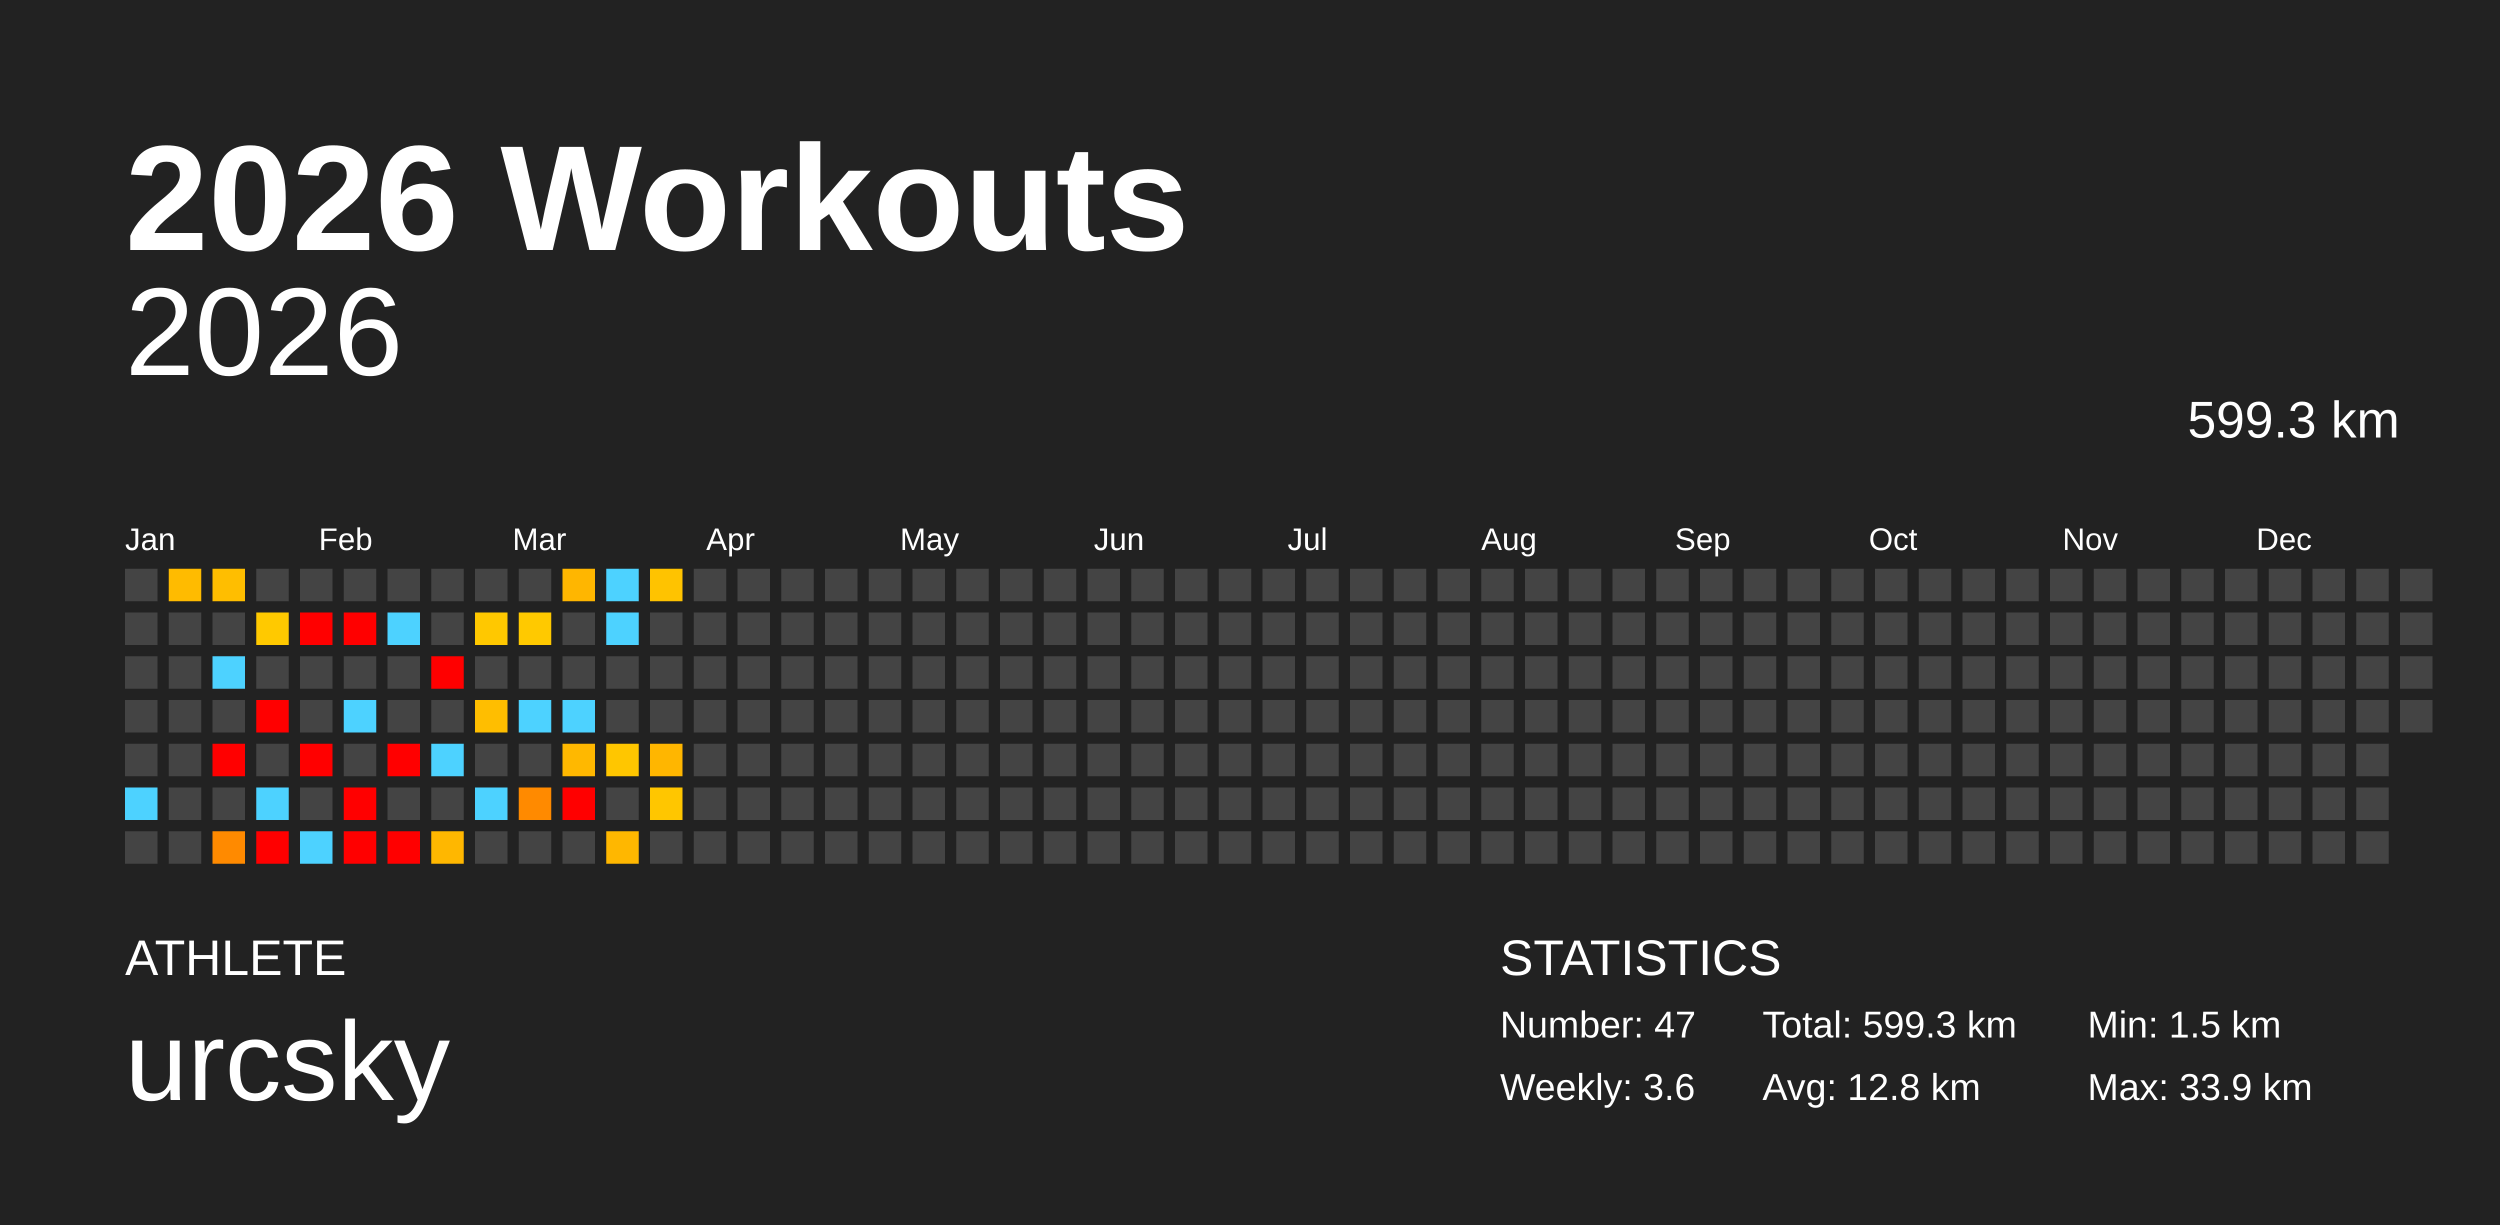
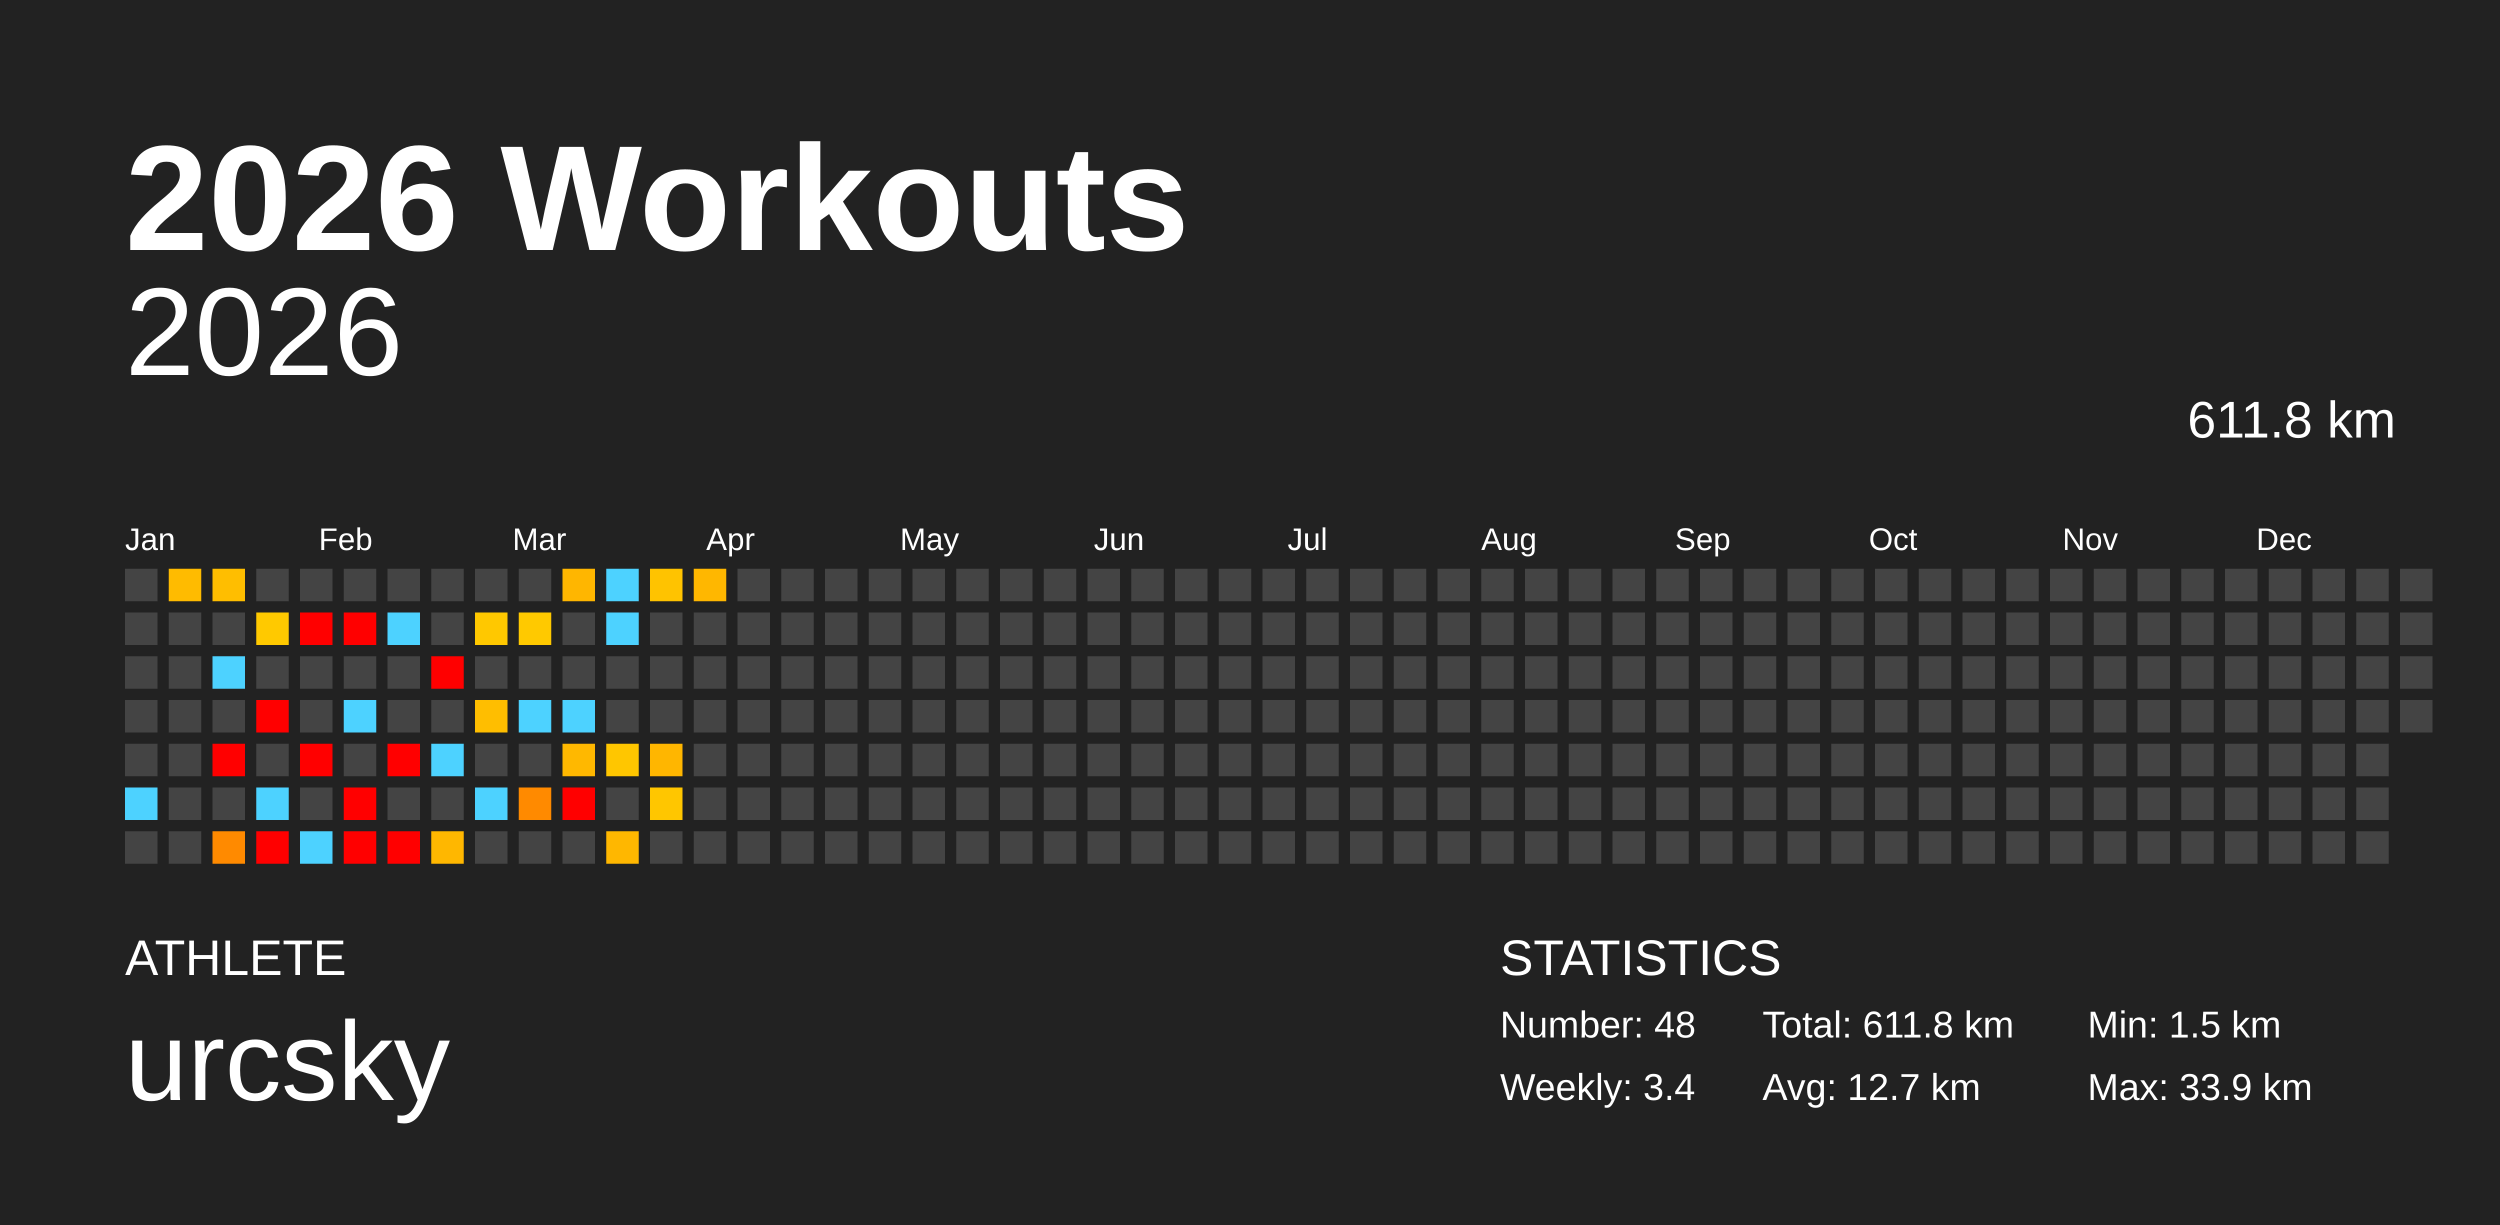
<svg xmlns="http://www.w3.org/2000/svg" baseProfile="full" height="98mm" version="1.1" viewBox="0,0,200,98" width="200mm">
  <defs />
  <rect fill="#222222" height="98" width="200" x="0" y="0" />
  <text fill="#FFFFFF" style="font-size:12px; font-family:Arial; font-weight:bold;" x="10" y="20">2026 Workouts</text>
  <text fill="#FFFFFF" style="font-size:4px; font-family:Arial" x="10" y="78">ATHLETE</text>
  <text fill="#FFFFFF" style="font-size:9px; font-family:Arial" x="10" y="88">urcsky</text>
  <text fill="#FFFFFF" style="font-size:4px; font-family:Arial" x="120" y="78">STATISTICS</text>
-   <text fill="#FFFFFF" style="font-size:3px; font-family:Arial" x="120" y="83">Number: 47</text>
-   <text fill="#FFFFFF" style="font-size:3px; font-family:Arial" x="120" y="88">Weekly: 3.6</text>
-   <text fill="#FFFFFF" style="font-size:3px; font-family:Arial" x="141" y="83">Total: 599.3 km</text>
-   <text fill="#FFFFFF" style="font-size:3px; font-family:Arial" x="141" y="88">Avg: 12.8 km</text>
+   <text fill="#FFFFFF" style="font-size:3px; font-family:Arial" x="120" y="83">Number: 48</text>
+   <text fill="#FFFFFF" style="font-size:3px; font-family:Arial" x="120" y="88">Weekly: 3.4</text>
+   <text fill="#FFFFFF" style="font-size:3px; font-family:Arial" x="141" y="83">Total: 611.8 km</text>
+   <text fill="#FFFFFF" style="font-size:3px; font-family:Arial" x="141" y="88">Avg: 12.7 km</text>
  <text fill="#FFFFFF" style="font-size:3px; font-family:Arial" x="167" y="83">Min: 1.5 km</text>
  <text fill="#FFFFFF" style="font-size:3px; font-family:Arial" x="167" y="88">Max: 33.9 km</text>
  <text alignment-baseline="hanging" fill="#FFFFFF" style="font-size:10.0px; font-family:Arial;" x="10" y="30">2026</text>
-   <text alignment-baseline="hanging" fill="#FFFFFF" style="font-size:4.125px; font-family:Arial;" x="175" y="35">599.3 km</text>
+   <text alignment-baseline="hanging" fill="#FFFFFF" style="font-size:4.125px; font-family:Arial;" x="175" y="35">611.8 km</text>
  <text fill="#FFFFFF" style="font-size:2.5px; font-family:Arial" x="10.0" y="44">Jan</text>
  <text fill="#FFFFFF" style="font-size:2.5px; font-family:Arial" x="25.5" y="44">Feb</text>
  <text fill="#FFFFFF" style="font-size:2.5px; font-family:Arial" x="41.0" y="44">Mar</text>
  <text fill="#FFFFFF" style="font-size:2.5px; font-family:Arial" x="56.5" y="44">Apr</text>
  <text fill="#FFFFFF" style="font-size:2.5px; font-family:Arial" x="72.0" y="44">May</text>
  <text fill="#FFFFFF" style="font-size:2.5px; font-family:Arial" x="87.5" y="44">Jun</text>
  <text fill="#FFFFFF" style="font-size:2.5px; font-family:Arial" x="103.0" y="44">Jul</text>
  <text fill="#FFFFFF" style="font-size:2.5px; font-family:Arial" x="118.5" y="44">Aug</text>
  <text fill="#FFFFFF" style="font-size:2.5px; font-family:Arial" x="134.0" y="44">Sep</text>
  <text fill="#FFFFFF" style="font-size:2.5px; font-family:Arial" x="149.5" y="44">Oct</text>
  <text fill="#FFFFFF" style="font-size:2.5px; font-family:Arial" x="165.0" y="44">Nov</text>
  <text fill="#FFFFFF" style="font-size:2.5px; font-family:Arial" x="180.5" y="44">Dec</text>
  <rect fill="#444444" height="2.6" width="2.6" x="10.0" y="45.5" />
  <rect fill="#444444" height="2.6" width="2.6" x="10.0" y="49.0" />
  <rect fill="#444444" height="2.6" width="2.6" x="10.0" y="52.5" />
  <rect fill="#444444" height="2.6" width="2.6" x="10.0" y="56.0" />
  <rect fill="#444444" height="2.6" width="2.6" x="10.0" y="59.5" />
  <rect fill="#4dd2ff" height="2.6" width="2.6" x="10.0" y="63.0" />
  <rect fill="#444444" height="2.6" width="2.6" x="10.0" y="66.5" />
  <rect fill="#ffbb00" height="2.6" width="2.6" x="13.5" y="45.5" />
  <rect fill="#444444" height="2.6" width="2.6" x="13.5" y="49.0" />
  <rect fill="#444444" height="2.6" width="2.6" x="13.5" y="52.5" />
  <rect fill="#444444" height="2.6" width="2.6" x="13.5" y="56.0" />
  <rect fill="#444444" height="2.6" width="2.6" x="13.5" y="59.5" />
  <rect fill="#444444" height="2.6" width="2.6" x="13.5" y="63.0" />
  <rect fill="#444444" height="2.6" width="2.6" x="13.5" y="66.5" />
  <rect fill="#ffbe00" height="2.6" width="2.6" x="17.0" y="45.5" />
  <rect fill="#444444" height="2.6" width="2.6" x="17.0" y="49.0" />
  <rect fill="#4dd2ff" height="2.6" width="2.6" x="17.0" y="52.5" />
  <rect fill="#444444" height="2.6" width="2.6" x="17.0" y="56.0" />
  <rect fill="red" height="2.6" width="2.6" x="17.0" y="59.5" />
  <rect fill="#444444" height="2.6" width="2.6" x="17.0" y="63.0" />
  <rect fill="#ff8a00" height="2.6" width="2.6" x="17.0" y="66.5" />
  <rect fill="#444444" height="2.6" width="2.6" x="20.5" y="45.5" />
  <rect fill="#ffc900" height="2.6" width="2.6" x="20.5" y="49.0" />
  <rect fill="#444444" height="2.6" width="2.6" x="20.5" y="52.5" />
  <rect fill="red" height="2.6" width="2.6" x="20.5" y="56.0" />
  <rect fill="#444444" height="2.6" width="2.6" x="20.5" y="59.5" />
  <rect fill="#4dd2ff" height="2.6" width="2.6" x="20.5" y="63.0" />
  <rect fill="red" height="2.6" width="2.6" x="20.5" y="66.5" />
  <rect fill="#444444" height="2.6" width="2.6" x="24.0" y="45.5" />
  <rect fill="red" height="2.6" width="2.6" x="24.0" y="49.0" />
  <rect fill="#444444" height="2.6" width="2.6" x="24.0" y="52.5" />
  <rect fill="#444444" height="2.6" width="2.6" x="24.0" y="56.0" />
  <rect fill="red" height="2.6" width="2.6" x="24.0" y="59.5" />
  <rect fill="#444444" height="2.6" width="2.6" x="24.0" y="63.0" />
  <rect fill="#4dd2ff" height="2.6" width="2.6" x="24.0" y="66.5" />
  <rect fill="#444444" height="2.6" width="2.6" x="27.5" y="45.5" />
  <rect fill="red" height="2.6" width="2.6" x="27.5" y="49.0" />
  <rect fill="#444444" height="2.6" width="2.6" x="27.5" y="52.5" />
  <rect fill="#4dd2ff" height="2.6" width="2.6" x="27.5" y="56.0" />
  <rect fill="#444444" height="2.6" width="2.6" x="27.5" y="59.5" />
  <rect fill="red" height="2.6" width="2.6" x="27.5" y="63.0" />
  <rect fill="red" height="2.6" width="2.6" x="27.5" y="66.5" />
  <rect fill="#444444" height="2.6" width="2.6" x="31.0" y="45.5" />
  <rect fill="#4dd2ff" height="2.6" width="2.6" x="31.0" y="49.0" />
  <rect fill="#444444" height="2.6" width="2.6" x="31.0" y="52.5" />
  <rect fill="#444444" height="2.6" width="2.6" x="31.0" y="56.0" />
  <rect fill="red" height="2.6" width="2.6" x="31.0" y="59.5" />
  <rect fill="#444444" height="2.6" width="2.6" x="31.0" y="63.0" />
  <rect fill="red" height="2.6" width="2.6" x="31.0" y="66.5" />
  <rect fill="#444444" height="2.6" width="2.6" x="34.5" y="45.5" />
  <rect fill="#444444" height="2.6" width="2.6" x="34.5" y="49.0" />
  <rect fill="red" height="2.6" width="2.6" x="34.5" y="52.5" />
  <rect fill="#444444" height="2.6" width="2.6" x="34.5" y="56.0" />
  <rect fill="#4dd2ff" height="2.6" width="2.6" x="34.5" y="59.5" />
  <rect fill="#444444" height="2.6" width="2.6" x="34.5" y="63.0" />
  <rect fill="#ffb700" height="2.6" width="2.6" x="34.5" y="66.5" />
  <rect fill="#444444" height="2.6" width="2.6" x="38.0" y="45.5" />
  <rect fill="#ffc800" height="2.6" width="2.6" x="38.0" y="49.0" />
  <rect fill="#444444" height="2.6" width="2.6" x="38.0" y="52.5" />
  <rect fill="#ffbe00" height="2.6" width="2.6" x="38.0" y="56.0" />
  <rect fill="#444444" height="2.6" width="2.6" x="38.0" y="59.5" />
  <rect fill="#4dd2ff" height="2.6" width="2.6" x="38.0" y="63.0" />
  <rect fill="#444444" height="2.6" width="2.6" x="38.0" y="66.5" />
  <rect fill="#444444" height="2.6" width="2.6" x="41.5" y="45.5" />
  <rect fill="#ffc900" height="2.6" width="2.6" x="41.5" y="49.0" />
  <rect fill="#444444" height="2.6" width="2.6" x="41.5" y="52.5" />
  <rect fill="#4dd2ff" height="2.6" width="2.6" x="41.5" y="56.0" />
  <rect fill="#444444" height="2.6" width="2.6" x="41.5" y="59.5" />
  <rect fill="#ff8a00" height="2.6" width="2.6" x="41.5" y="63.0" />
  <rect fill="#444444" height="2.6" width="2.6" x="41.5" y="66.5" />
  <rect fill="#ffb600" height="2.6" width="2.6" x="45.0" y="45.5" />
  <rect fill="#444444" height="2.6" width="2.6" x="45.0" y="49.0" />
  <rect fill="#444444" height="2.6" width="2.6" x="45.0" y="52.5" />
  <rect fill="#4dd2ff" height="2.6" width="2.6" x="45.0" y="56.0" />
  <rect fill="#ffb800" height="2.6" width="2.6" x="45.0" y="59.5" />
  <rect fill="red" height="2.6" width="2.6" x="45.0" y="63.0" />
  <rect fill="#444444" height="2.6" width="2.6" x="45.0" y="66.5" />
  <rect fill="#4dd2ff" height="2.6" width="2.6" x="48.5" y="45.5" />
  <rect fill="#4dd2ff" height="2.6" width="2.6" x="48.5" y="49.0" />
  <rect fill="#444444" height="2.6" width="2.6" x="48.5" y="52.5" />
  <rect fill="#444444" height="2.6" width="2.6" x="48.5" y="56.0" />
  <rect fill="#ffc600" height="2.6" width="2.6" x="48.5" y="59.5" />
  <rect fill="#444444" height="2.6" width="2.6" x="48.5" y="63.0" />
  <rect fill="#ffb700" height="2.6" width="2.6" x="48.5" y="66.5" />
  <rect fill="#ffc300" height="2.6" width="2.6" x="52.0" y="45.5" />
  <rect fill="#444444" height="2.6" width="2.6" x="52.0" y="49.0" />
  <rect fill="#444444" height="2.6" width="2.6" x="52.0" y="52.5" />
  <rect fill="#444444" height="2.6" width="2.6" x="52.0" y="56.0" />
  <rect fill="#ffb600" height="2.6" width="2.6" x="52.0" y="59.5" />
  <rect fill="#ffc600" height="2.6" width="2.6" x="52.0" y="63.0" />
  <rect fill="#444444" height="2.6" width="2.6" x="52.0" y="66.5" />
-   <rect fill="#444444" height="2.6" width="2.6" x="55.5" y="45.5" />
+   <rect fill="#ffb700" height="2.6" width="2.6" x="55.5" y="45.5" />
  <rect fill="#444444" height="2.6" width="2.6" x="55.5" y="49.0" />
  <rect fill="#444444" height="2.6" width="2.6" x="55.5" y="52.5" />
  <rect fill="#444444" height="2.6" width="2.6" x="55.5" y="56.0" />
  <rect fill="#444444" height="2.6" width="2.6" x="55.5" y="59.5" />
  <rect fill="#444444" height="2.6" width="2.6" x="55.5" y="63.0" />
  <rect fill="#444444" height="2.6" width="2.6" x="55.5" y="66.5" />
  <rect fill="#444444" height="2.6" width="2.6" x="59.0" y="45.5" />
  <rect fill="#444444" height="2.6" width="2.6" x="59.0" y="49.0" />
  <rect fill="#444444" height="2.6" width="2.6" x="59.0" y="52.5" />
  <rect fill="#444444" height="2.6" width="2.6" x="59.0" y="56.0" />
  <rect fill="#444444" height="2.6" width="2.6" x="59.0" y="59.5" />
  <rect fill="#444444" height="2.6" width="2.6" x="59.0" y="63.0" />
  <rect fill="#444444" height="2.6" width="2.6" x="59.0" y="66.5" />
  <rect fill="#444444" height="2.6" width="2.6" x="62.5" y="45.5" />
  <rect fill="#444444" height="2.6" width="2.6" x="62.5" y="49.0" />
  <rect fill="#444444" height="2.6" width="2.6" x="62.5" y="52.5" />
  <rect fill="#444444" height="2.6" width="2.6" x="62.5" y="56.0" />
  <rect fill="#444444" height="2.6" width="2.6" x="62.5" y="59.5" />
  <rect fill="#444444" height="2.6" width="2.6" x="62.5" y="63.0" />
  <rect fill="#444444" height="2.6" width="2.6" x="62.5" y="66.5" />
  <rect fill="#444444" height="2.6" width="2.6" x="66.0" y="45.5" />
  <rect fill="#444444" height="2.6" width="2.6" x="66.0" y="49.0" />
  <rect fill="#444444" height="2.6" width="2.6" x="66.0" y="52.5" />
  <rect fill="#444444" height="2.6" width="2.6" x="66.0" y="56.0" />
  <rect fill="#444444" height="2.6" width="2.6" x="66.0" y="59.5" />
  <rect fill="#444444" height="2.6" width="2.6" x="66.0" y="63.0" />
  <rect fill="#444444" height="2.6" width="2.6" x="66.0" y="66.5" />
  <rect fill="#444444" height="2.6" width="2.6" x="69.5" y="45.5" />
  <rect fill="#444444" height="2.6" width="2.6" x="69.5" y="49.0" />
  <rect fill="#444444" height="2.6" width="2.6" x="69.5" y="52.5" />
  <rect fill="#444444" height="2.6" width="2.6" x="69.5" y="56.0" />
  <rect fill="#444444" height="2.6" width="2.6" x="69.5" y="59.5" />
  <rect fill="#444444" height="2.6" width="2.6" x="69.5" y="63.0" />
  <rect fill="#444444" height="2.6" width="2.6" x="69.5" y="66.5" />
  <rect fill="#444444" height="2.6" width="2.6" x="73.0" y="45.5" />
  <rect fill="#444444" height="2.6" width="2.6" x="73.0" y="49.0" />
  <rect fill="#444444" height="2.6" width="2.6" x="73.0" y="52.5" />
  <rect fill="#444444" height="2.6" width="2.6" x="73.0" y="56.0" />
  <rect fill="#444444" height="2.6" width="2.6" x="73.0" y="59.5" />
  <rect fill="#444444" height="2.6" width="2.6" x="73.0" y="63.0" />
  <rect fill="#444444" height="2.6" width="2.6" x="73.0" y="66.5" />
  <rect fill="#444444" height="2.6" width="2.6" x="76.5" y="45.5" />
  <rect fill="#444444" height="2.6" width="2.6" x="76.5" y="49.0" />
  <rect fill="#444444" height="2.6" width="2.6" x="76.5" y="52.5" />
  <rect fill="#444444" height="2.6" width="2.6" x="76.5" y="56.0" />
  <rect fill="#444444" height="2.6" width="2.6" x="76.5" y="59.5" />
  <rect fill="#444444" height="2.6" width="2.6" x="76.5" y="63.0" />
  <rect fill="#444444" height="2.6" width="2.6" x="76.5" y="66.5" />
  <rect fill="#444444" height="2.6" width="2.6" x="80.0" y="45.5" />
  <rect fill="#444444" height="2.6" width="2.6" x="80.0" y="49.0" />
  <rect fill="#444444" height="2.6" width="2.6" x="80.0" y="52.5" />
  <rect fill="#444444" height="2.6" width="2.6" x="80.0" y="56.0" />
  <rect fill="#444444" height="2.6" width="2.6" x="80.0" y="59.5" />
  <rect fill="#444444" height="2.6" width="2.6" x="80.0" y="63.0" />
  <rect fill="#444444" height="2.6" width="2.6" x="80.0" y="66.5" />
  <rect fill="#444444" height="2.6" width="2.6" x="83.5" y="45.5" />
  <rect fill="#444444" height="2.6" width="2.6" x="83.5" y="49.0" />
  <rect fill="#444444" height="2.6" width="2.6" x="83.5" y="52.5" />
  <rect fill="#444444" height="2.6" width="2.6" x="83.5" y="56.0" />
  <rect fill="#444444" height="2.6" width="2.6" x="83.5" y="59.5" />
  <rect fill="#444444" height="2.6" width="2.6" x="83.5" y="63.0" />
  <rect fill="#444444" height="2.6" width="2.6" x="83.5" y="66.5" />
  <rect fill="#444444" height="2.6" width="2.6" x="87.0" y="45.5" />
  <rect fill="#444444" height="2.6" width="2.6" x="87.0" y="49.0" />
  <rect fill="#444444" height="2.6" width="2.6" x="87.0" y="52.5" />
  <rect fill="#444444" height="2.6" width="2.6" x="87.0" y="56.0" />
  <rect fill="#444444" height="2.6" width="2.6" x="87.0" y="59.5" />
  <rect fill="#444444" height="2.6" width="2.6" x="87.0" y="63.0" />
  <rect fill="#444444" height="2.6" width="2.6" x="87.0" y="66.5" />
  <rect fill="#444444" height="2.6" width="2.6" x="90.5" y="45.5" />
  <rect fill="#444444" height="2.6" width="2.6" x="90.5" y="49.0" />
  <rect fill="#444444" height="2.6" width="2.6" x="90.5" y="52.5" />
  <rect fill="#444444" height="2.6" width="2.6" x="90.5" y="56.0" />
  <rect fill="#444444" height="2.6" width="2.6" x="90.5" y="59.5" />
  <rect fill="#444444" height="2.6" width="2.6" x="90.5" y="63.0" />
  <rect fill="#444444" height="2.6" width="2.6" x="90.5" y="66.5" />
  <rect fill="#444444" height="2.6" width="2.6" x="94.0" y="45.5" />
  <rect fill="#444444" height="2.6" width="2.6" x="94.0" y="49.0" />
  <rect fill="#444444" height="2.6" width="2.6" x="94.0" y="52.5" />
  <rect fill="#444444" height="2.6" width="2.6" x="94.0" y="56.0" />
  <rect fill="#444444" height="2.6" width="2.6" x="94.0" y="59.5" />
  <rect fill="#444444" height="2.6" width="2.6" x="94.0" y="63.0" />
  <rect fill="#444444" height="2.6" width="2.6" x="94.0" y="66.5" />
  <rect fill="#444444" height="2.6" width="2.6" x="97.5" y="45.5" />
  <rect fill="#444444" height="2.6" width="2.6" x="97.5" y="49.0" />
  <rect fill="#444444" height="2.6" width="2.6" x="97.5" y="52.5" />
  <rect fill="#444444" height="2.6" width="2.6" x="97.5" y="56.0" />
  <rect fill="#444444" height="2.6" width="2.6" x="97.5" y="59.5" />
  <rect fill="#444444" height="2.6" width="2.6" x="97.5" y="63.0" />
  <rect fill="#444444" height="2.6" width="2.6" x="97.5" y="66.5" />
  <rect fill="#444444" height="2.6" width="2.6" x="101.0" y="45.5" />
  <rect fill="#444444" height="2.6" width="2.6" x="101.0" y="49.0" />
  <rect fill="#444444" height="2.6" width="2.6" x="101.0" y="52.5" />
  <rect fill="#444444" height="2.6" width="2.6" x="101.0" y="56.0" />
  <rect fill="#444444" height="2.6" width="2.6" x="101.0" y="59.5" />
  <rect fill="#444444" height="2.6" width="2.6" x="101.0" y="63.0" />
  <rect fill="#444444" height="2.6" width="2.6" x="101.0" y="66.5" />
  <rect fill="#444444" height="2.6" width="2.6" x="104.5" y="45.5" />
  <rect fill="#444444" height="2.6" width="2.6" x="104.5" y="49.0" />
  <rect fill="#444444" height="2.6" width="2.6" x="104.5" y="52.5" />
  <rect fill="#444444" height="2.6" width="2.6" x="104.5" y="56.0" />
  <rect fill="#444444" height="2.6" width="2.6" x="104.5" y="59.5" />
  <rect fill="#444444" height="2.6" width="2.6" x="104.5" y="63.0" />
  <rect fill="#444444" height="2.6" width="2.6" x="104.5" y="66.5" />
  <rect fill="#444444" height="2.6" width="2.6" x="108.0" y="45.5" />
  <rect fill="#444444" height="2.6" width="2.6" x="108.0" y="49.0" />
  <rect fill="#444444" height="2.6" width="2.6" x="108.0" y="52.5" />
  <rect fill="#444444" height="2.6" width="2.6" x="108.0" y="56.0" />
  <rect fill="#444444" height="2.6" width="2.6" x="108.0" y="59.5" />
  <rect fill="#444444" height="2.6" width="2.6" x="108.0" y="63.0" />
  <rect fill="#444444" height="2.6" width="2.6" x="108.0" y="66.5" />
  <rect fill="#444444" height="2.6" width="2.6" x="111.5" y="45.5" />
  <rect fill="#444444" height="2.6" width="2.6" x="111.5" y="49.0" />
  <rect fill="#444444" height="2.6" width="2.6" x="111.5" y="52.5" />
  <rect fill="#444444" height="2.6" width="2.6" x="111.5" y="56.0" />
  <rect fill="#444444" height="2.6" width="2.6" x="111.5" y="59.5" />
  <rect fill="#444444" height="2.6" width="2.6" x="111.5" y="63.0" />
  <rect fill="#444444" height="2.6" width="2.6" x="111.5" y="66.5" />
  <rect fill="#444444" height="2.6" width="2.6" x="115.0" y="45.5" />
  <rect fill="#444444" height="2.6" width="2.6" x="115.0" y="49.0" />
  <rect fill="#444444" height="2.6" width="2.6" x="115.0" y="52.5" />
  <rect fill="#444444" height="2.6" width="2.6" x="115.0" y="56.0" />
  <rect fill="#444444" height="2.6" width="2.6" x="115.0" y="59.5" />
  <rect fill="#444444" height="2.6" width="2.6" x="115.0" y="63.0" />
  <rect fill="#444444" height="2.6" width="2.6" x="115.0" y="66.5" />
  <rect fill="#444444" height="2.6" width="2.6" x="118.5" y="45.5" />
  <rect fill="#444444" height="2.6" width="2.6" x="118.5" y="49.0" />
  <rect fill="#444444" height="2.6" width="2.6" x="118.5" y="52.5" />
  <rect fill="#444444" height="2.6" width="2.6" x="118.5" y="56.0" />
  <rect fill="#444444" height="2.6" width="2.6" x="118.5" y="59.5" />
  <rect fill="#444444" height="2.6" width="2.6" x="118.5" y="63.0" />
  <rect fill="#444444" height="2.6" width="2.6" x="118.5" y="66.5" />
  <rect fill="#444444" height="2.6" width="2.6" x="122.0" y="45.5" />
  <rect fill="#444444" height="2.6" width="2.6" x="122.0" y="49.0" />
  <rect fill="#444444" height="2.6" width="2.6" x="122.0" y="52.5" />
  <rect fill="#444444" height="2.6" width="2.6" x="122.0" y="56.0" />
  <rect fill="#444444" height="2.6" width="2.6" x="122.0" y="59.5" />
  <rect fill="#444444" height="2.6" width="2.6" x="122.0" y="63.0" />
  <rect fill="#444444" height="2.6" width="2.6" x="122.0" y="66.5" />
  <rect fill="#444444" height="2.6" width="2.6" x="125.5" y="45.5" />
  <rect fill="#444444" height="2.6" width="2.6" x="125.5" y="49.0" />
  <rect fill="#444444" height="2.6" width="2.6" x="125.5" y="52.5" />
  <rect fill="#444444" height="2.6" width="2.6" x="125.5" y="56.0" />
  <rect fill="#444444" height="2.6" width="2.6" x="125.5" y="59.5" />
  <rect fill="#444444" height="2.6" width="2.6" x="125.5" y="63.0" />
  <rect fill="#444444" height="2.6" width="2.6" x="125.5" y="66.5" />
  <rect fill="#444444" height="2.6" width="2.6" x="129.0" y="45.5" />
  <rect fill="#444444" height="2.6" width="2.6" x="129.0" y="49.0" />
  <rect fill="#444444" height="2.6" width="2.6" x="129.0" y="52.5" />
  <rect fill="#444444" height="2.6" width="2.6" x="129.0" y="56.0" />
  <rect fill="#444444" height="2.6" width="2.6" x="129.0" y="59.5" />
  <rect fill="#444444" height="2.6" width="2.6" x="129.0" y="63.0" />
  <rect fill="#444444" height="2.6" width="2.6" x="129.0" y="66.5" />
  <rect fill="#444444" height="2.6" width="2.6" x="132.5" y="45.5" />
  <rect fill="#444444" height="2.6" width="2.6" x="132.5" y="49.0" />
  <rect fill="#444444" height="2.6" width="2.6" x="132.5" y="52.5" />
  <rect fill="#444444" height="2.6" width="2.6" x="132.5" y="56.0" />
  <rect fill="#444444" height="2.6" width="2.6" x="132.5" y="59.5" />
  <rect fill="#444444" height="2.6" width="2.6" x="132.5" y="63.0" />
  <rect fill="#444444" height="2.6" width="2.6" x="132.5" y="66.5" />
  <rect fill="#444444" height="2.6" width="2.6" x="136.0" y="45.5" />
  <rect fill="#444444" height="2.6" width="2.6" x="136.0" y="49.0" />
  <rect fill="#444444" height="2.6" width="2.6" x="136.0" y="52.5" />
  <rect fill="#444444" height="2.6" width="2.6" x="136.0" y="56.0" />
  <rect fill="#444444" height="2.6" width="2.6" x="136.0" y="59.5" />
  <rect fill="#444444" height="2.6" width="2.6" x="136.0" y="63.0" />
  <rect fill="#444444" height="2.6" width="2.6" x="136.0" y="66.5" />
  <rect fill="#444444" height="2.6" width="2.6" x="139.5" y="45.5" />
  <rect fill="#444444" height="2.6" width="2.6" x="139.5" y="49.0" />
  <rect fill="#444444" height="2.6" width="2.6" x="139.5" y="52.5" />
  <rect fill="#444444" height="2.6" width="2.6" x="139.5" y="56.0" />
  <rect fill="#444444" height="2.6" width="2.6" x="139.5" y="59.5" />
  <rect fill="#444444" height="2.6" width="2.6" x="139.5" y="63.0" />
  <rect fill="#444444" height="2.6" width="2.6" x="139.5" y="66.5" />
  <rect fill="#444444" height="2.6" width="2.6" x="143.0" y="45.5" />
  <rect fill="#444444" height="2.6" width="2.6" x="143.0" y="49.0" />
  <rect fill="#444444" height="2.6" width="2.6" x="143.0" y="52.5" />
  <rect fill="#444444" height="2.6" width="2.6" x="143.0" y="56.0" />
  <rect fill="#444444" height="2.6" width="2.6" x="143.0" y="59.5" />
  <rect fill="#444444" height="2.6" width="2.6" x="143.0" y="63.0" />
  <rect fill="#444444" height="2.6" width="2.6" x="143.0" y="66.5" />
  <rect fill="#444444" height="2.6" width="2.6" x="146.5" y="45.5" />
  <rect fill="#444444" height="2.6" width="2.6" x="146.5" y="49.0" />
  <rect fill="#444444" height="2.6" width="2.6" x="146.5" y="52.5" />
  <rect fill="#444444" height="2.6" width="2.6" x="146.5" y="56.0" />
  <rect fill="#444444" height="2.6" width="2.6" x="146.5" y="59.5" />
  <rect fill="#444444" height="2.6" width="2.6" x="146.5" y="63.0" />
  <rect fill="#444444" height="2.6" width="2.6" x="146.5" y="66.5" />
  <rect fill="#444444" height="2.6" width="2.6" x="150.0" y="45.5" />
  <rect fill="#444444" height="2.6" width="2.6" x="150.0" y="49.0" />
  <rect fill="#444444" height="2.6" width="2.6" x="150.0" y="52.5" />
  <rect fill="#444444" height="2.6" width="2.6" x="150.0" y="56.0" />
  <rect fill="#444444" height="2.6" width="2.6" x="150.0" y="59.5" />
  <rect fill="#444444" height="2.6" width="2.6" x="150.0" y="63.0" />
  <rect fill="#444444" height="2.6" width="2.6" x="150.0" y="66.5" />
  <rect fill="#444444" height="2.6" width="2.6" x="153.5" y="45.5" />
  <rect fill="#444444" height="2.6" width="2.6" x="153.5" y="49.0" />
  <rect fill="#444444" height="2.6" width="2.6" x="153.5" y="52.5" />
  <rect fill="#444444" height="2.6" width="2.6" x="153.5" y="56.0" />
  <rect fill="#444444" height="2.6" width="2.6" x="153.5" y="59.5" />
  <rect fill="#444444" height="2.6" width="2.6" x="153.5" y="63.0" />
  <rect fill="#444444" height="2.6" width="2.6" x="153.5" y="66.5" />
  <rect fill="#444444" height="2.6" width="2.6" x="157.0" y="45.5" />
  <rect fill="#444444" height="2.6" width="2.6" x="157.0" y="49.0" />
  <rect fill="#444444" height="2.6" width="2.6" x="157.0" y="52.5" />
  <rect fill="#444444" height="2.6" width="2.6" x="157.0" y="56.0" />
  <rect fill="#444444" height="2.6" width="2.6" x="157.0" y="59.5" />
  <rect fill="#444444" height="2.6" width="2.6" x="157.0" y="63.0" />
  <rect fill="#444444" height="2.6" width="2.6" x="157.0" y="66.5" />
  <rect fill="#444444" height="2.6" width="2.6" x="160.5" y="45.5" />
  <rect fill="#444444" height="2.6" width="2.6" x="160.5" y="49.0" />
  <rect fill="#444444" height="2.6" width="2.6" x="160.5" y="52.5" />
  <rect fill="#444444" height="2.6" width="2.6" x="160.5" y="56.0" />
  <rect fill="#444444" height="2.6" width="2.6" x="160.5" y="59.5" />
  <rect fill="#444444" height="2.6" width="2.6" x="160.5" y="63.0" />
  <rect fill="#444444" height="2.6" width="2.6" x="160.5" y="66.5" />
  <rect fill="#444444" height="2.6" width="2.6" x="164.0" y="45.5" />
  <rect fill="#444444" height="2.6" width="2.6" x="164.0" y="49.0" />
  <rect fill="#444444" height="2.6" width="2.6" x="164.0" y="52.5" />
  <rect fill="#444444" height="2.6" width="2.6" x="164.0" y="56.0" />
  <rect fill="#444444" height="2.6" width="2.6" x="164.0" y="59.5" />
  <rect fill="#444444" height="2.6" width="2.6" x="164.0" y="63.0" />
  <rect fill="#444444" height="2.6" width="2.6" x="164.0" y="66.5" />
  <rect fill="#444444" height="2.6" width="2.6" x="167.5" y="45.5" />
  <rect fill="#444444" height="2.6" width="2.6" x="167.5" y="49.0" />
  <rect fill="#444444" height="2.6" width="2.6" x="167.5" y="52.5" />
  <rect fill="#444444" height="2.6" width="2.6" x="167.5" y="56.0" />
  <rect fill="#444444" height="2.6" width="2.6" x="167.5" y="59.5" />
  <rect fill="#444444" height="2.6" width="2.6" x="167.5" y="63.0" />
  <rect fill="#444444" height="2.6" width="2.6" x="167.5" y="66.5" />
  <rect fill="#444444" height="2.6" width="2.6" x="171.0" y="45.5" />
  <rect fill="#444444" height="2.6" width="2.6" x="171.0" y="49.0" />
  <rect fill="#444444" height="2.6" width="2.6" x="171.0" y="52.5" />
  <rect fill="#444444" height="2.6" width="2.6" x="171.0" y="56.0" />
  <rect fill="#444444" height="2.6" width="2.6" x="171.0" y="59.5" />
  <rect fill="#444444" height="2.6" width="2.6" x="171.0" y="63.0" />
  <rect fill="#444444" height="2.6" width="2.6" x="171.0" y="66.5" />
  <rect fill="#444444" height="2.6" width="2.6" x="174.5" y="45.5" />
  <rect fill="#444444" height="2.6" width="2.6" x="174.5" y="49.0" />
  <rect fill="#444444" height="2.6" width="2.6" x="174.5" y="52.5" />
  <rect fill="#444444" height="2.6" width="2.6" x="174.5" y="56.0" />
  <rect fill="#444444" height="2.6" width="2.6" x="174.5" y="59.5" />
  <rect fill="#444444" height="2.6" width="2.6" x="174.5" y="63.0" />
  <rect fill="#444444" height="2.6" width="2.6" x="174.5" y="66.5" />
  <rect fill="#444444" height="2.6" width="2.6" x="178.0" y="45.5" />
  <rect fill="#444444" height="2.6" width="2.6" x="178.0" y="49.0" />
  <rect fill="#444444" height="2.6" width="2.6" x="178.0" y="52.5" />
  <rect fill="#444444" height="2.6" width="2.6" x="178.0" y="56.0" />
  <rect fill="#444444" height="2.6" width="2.6" x="178.0" y="59.5" />
  <rect fill="#444444" height="2.6" width="2.6" x="178.0" y="63.0" />
  <rect fill="#444444" height="2.6" width="2.6" x="178.0" y="66.5" />
  <rect fill="#444444" height="2.6" width="2.6" x="181.5" y="45.5" />
  <rect fill="#444444" height="2.6" width="2.6" x="181.5" y="49.0" />
  <rect fill="#444444" height="2.6" width="2.6" x="181.5" y="52.5" />
  <rect fill="#444444" height="2.6" width="2.6" x="181.5" y="56.0" />
  <rect fill="#444444" height="2.6" width="2.6" x="181.5" y="59.5" />
  <rect fill="#444444" height="2.6" width="2.6" x="181.5" y="63.0" />
  <rect fill="#444444" height="2.6" width="2.6" x="181.5" y="66.5" />
  <rect fill="#444444" height="2.6" width="2.6" x="185.0" y="45.5" />
  <rect fill="#444444" height="2.6" width="2.6" x="185.0" y="49.0" />
  <rect fill="#444444" height="2.6" width="2.6" x="185.0" y="52.5" />
  <rect fill="#444444" height="2.6" width="2.6" x="185.0" y="56.0" />
  <rect fill="#444444" height="2.6" width="2.6" x="185.0" y="59.5" />
  <rect fill="#444444" height="2.6" width="2.6" x="185.0" y="63.0" />
  <rect fill="#444444" height="2.6" width="2.6" x="185.0" y="66.5" />
  <rect fill="#444444" height="2.6" width="2.6" x="188.5" y="45.5" />
  <rect fill="#444444" height="2.6" width="2.6" x="188.5" y="49.0" />
  <rect fill="#444444" height="2.6" width="2.6" x="188.5" y="52.5" />
  <rect fill="#444444" height="2.6" width="2.6" x="188.5" y="56.0" />
  <rect fill="#444444" height="2.6" width="2.6" x="188.5" y="59.5" />
  <rect fill="#444444" height="2.6" width="2.6" x="188.5" y="63.0" />
  <rect fill="#444444" height="2.6" width="2.6" x="188.5" y="66.5" />
  <rect fill="#444444" height="2.6" width="2.6" x="192.0" y="45.5" />
  <rect fill="#444444" height="2.6" width="2.6" x="192.0" y="49.0" />
  <rect fill="#444444" height="2.6" width="2.6" x="192.0" y="52.5" />
  <rect fill="#444444" height="2.6" width="2.6" x="192.0" y="56.0" />
</svg>
